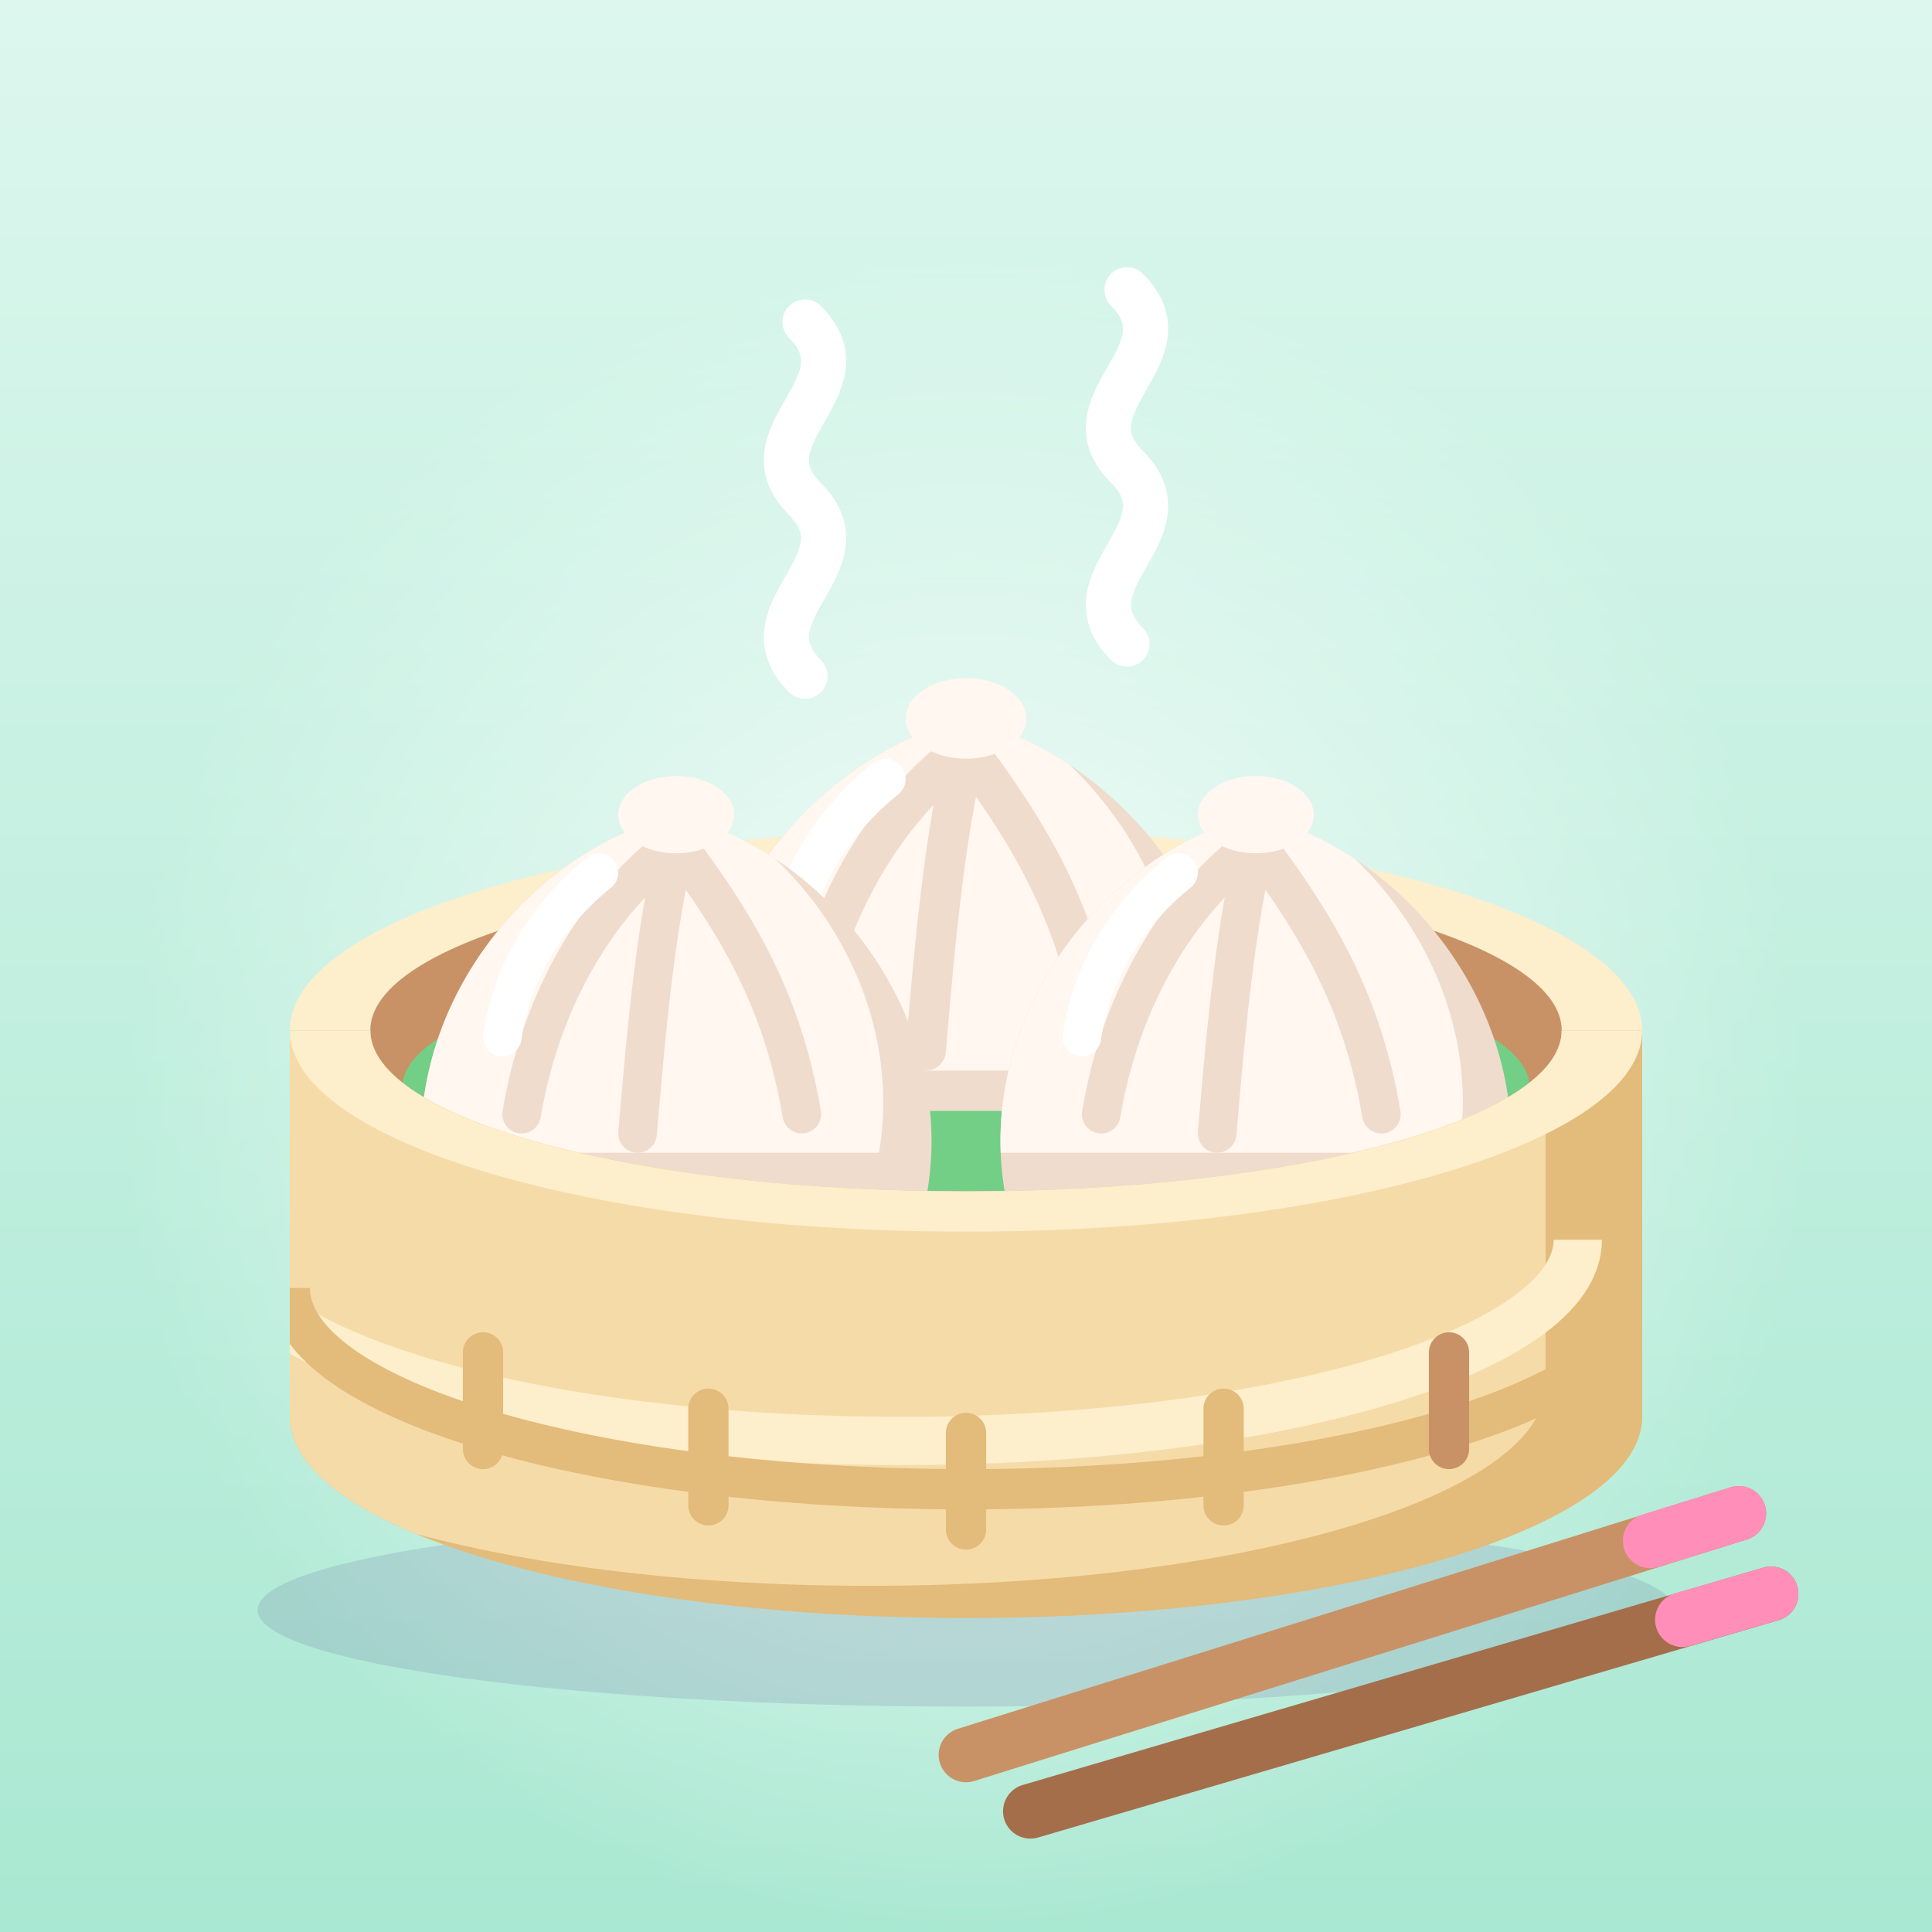
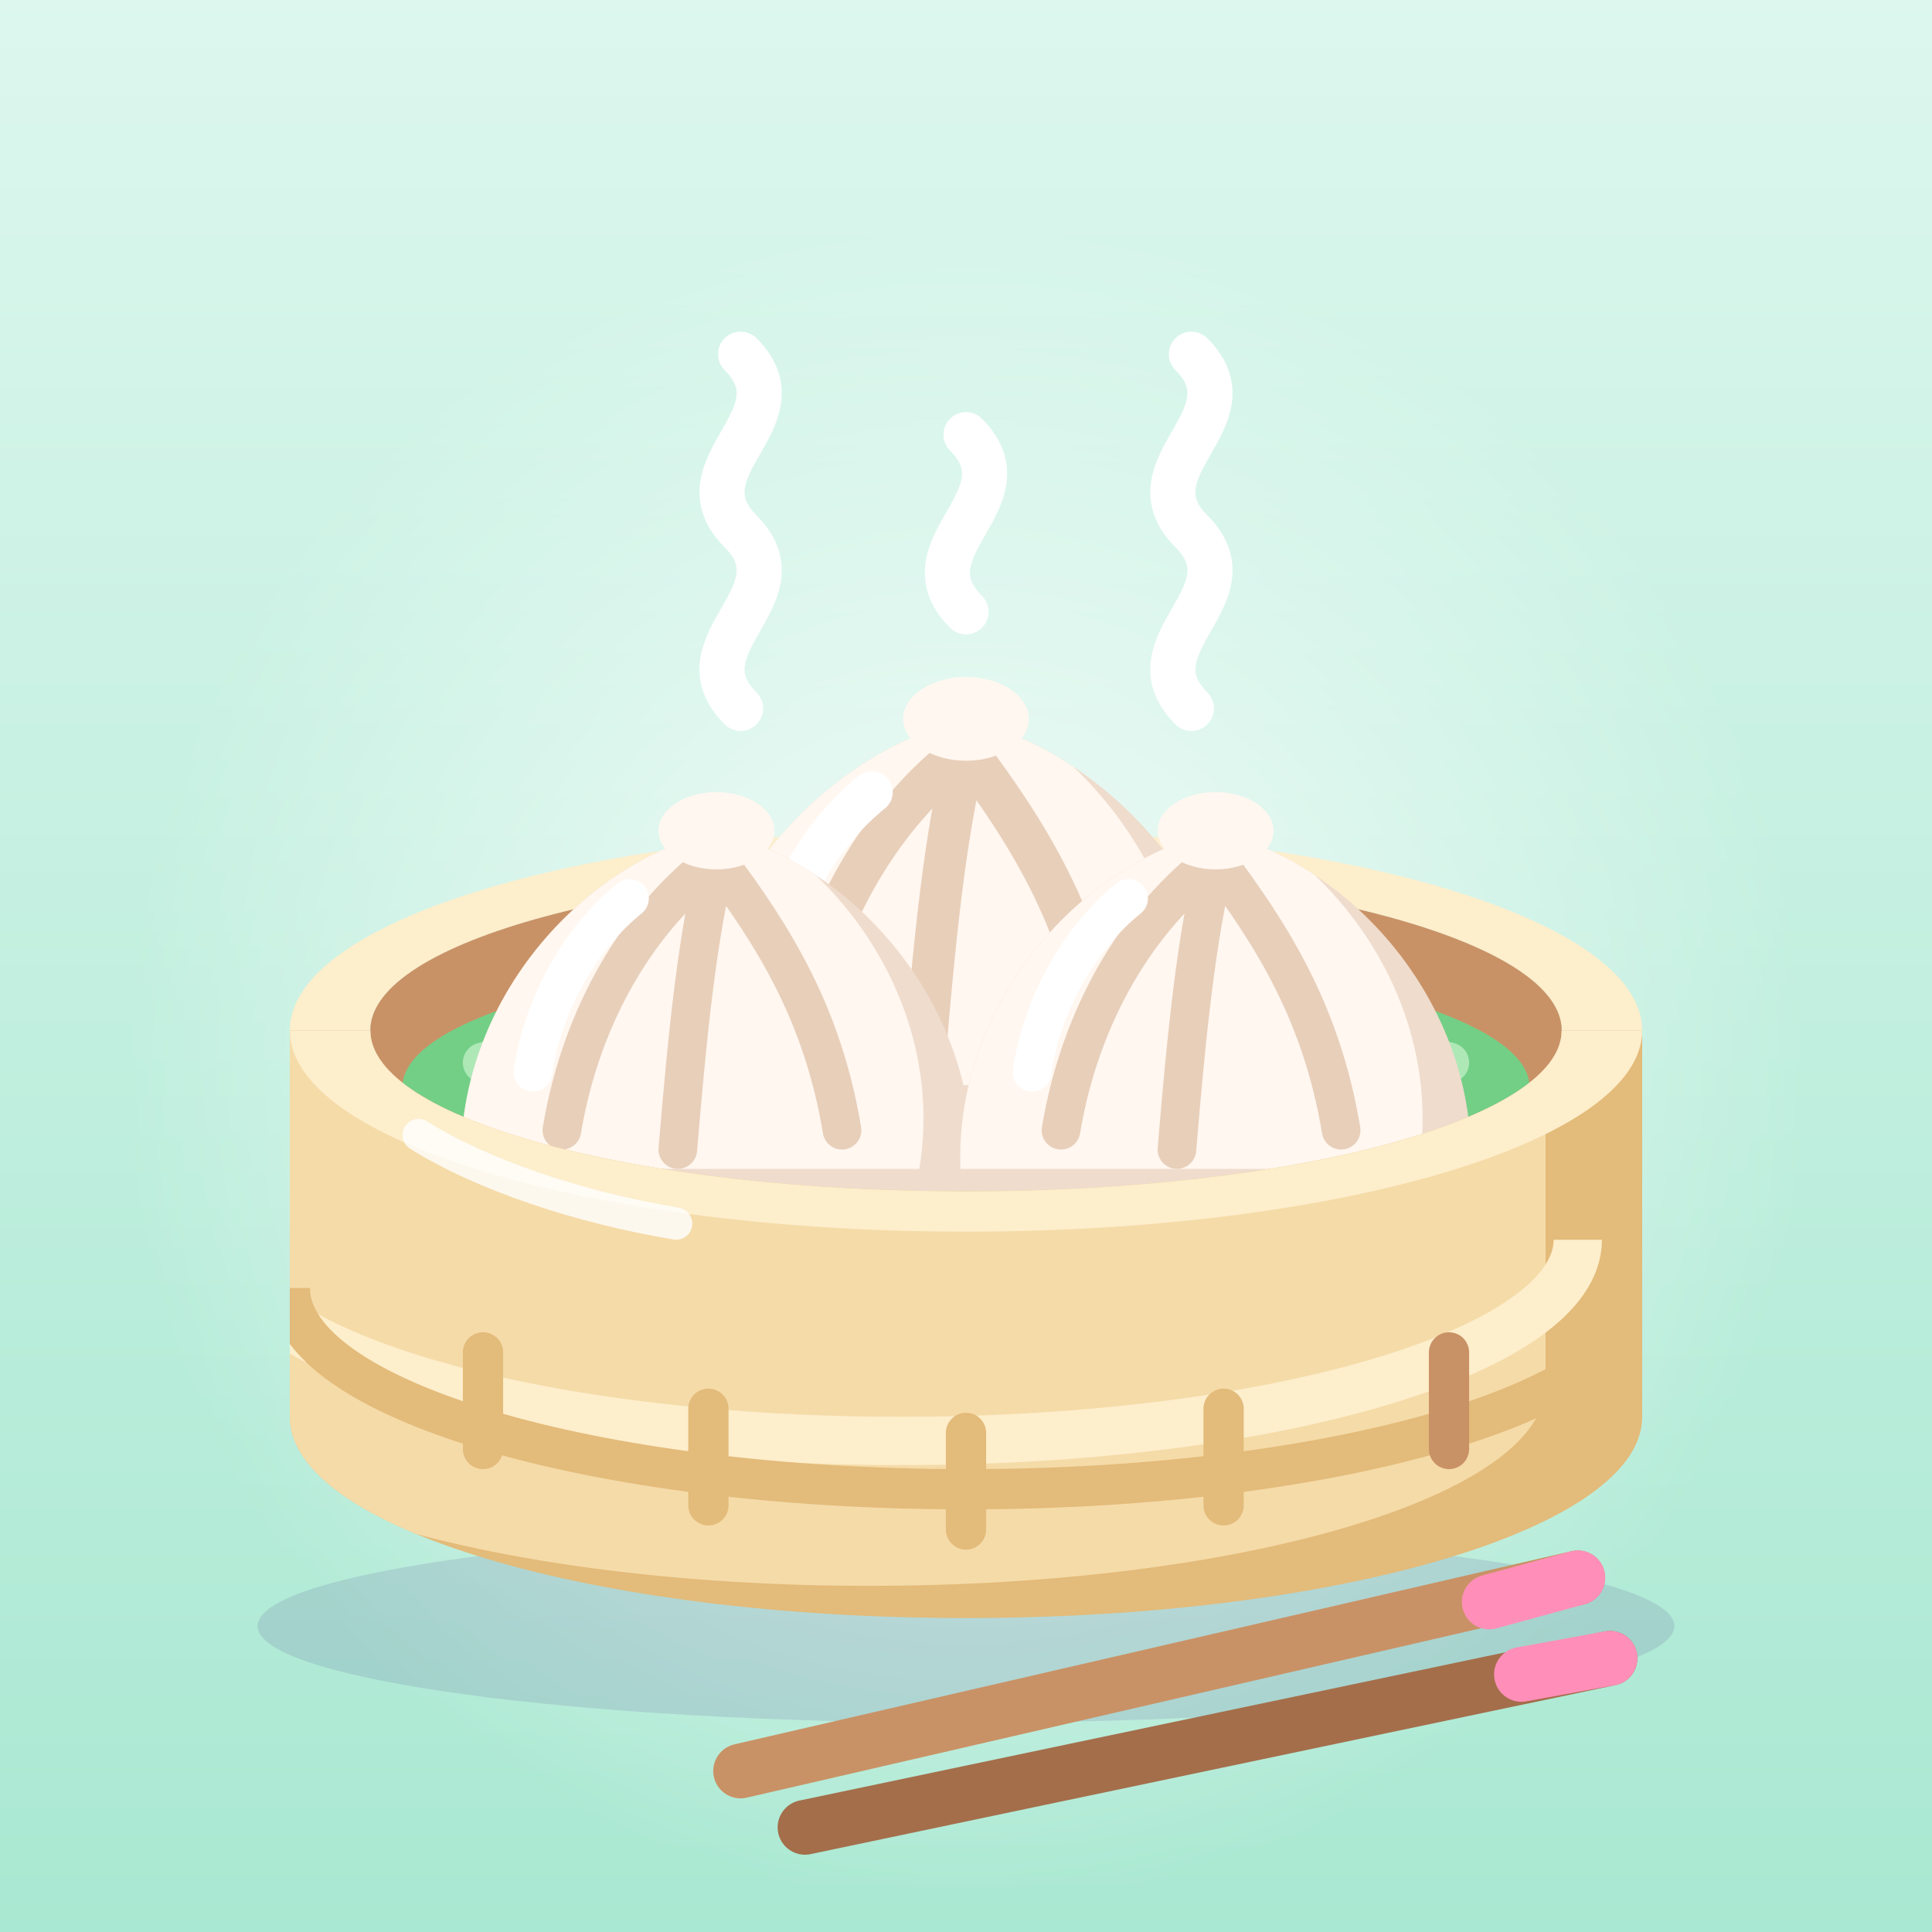
<svg xmlns="http://www.w3.org/2000/svg" viewBox="0 0 120 120">
  <defs>
    <linearGradient id="bg" x1="0" y1="0" x2="0" y2="1">
      <stop offset="0" stop-color="#ddf7ee" />
      <stop offset="1" stop-color="#a9e8d2" />
    </linearGradient>
    <radialGradient id="glow" cx="0.5" cy="0.5" r="0.5">
      <stop offset="0" stop-color="#fff" stop-opacity="0.8" />
      <stop offset="1" stop-color="#fff" stop-opacity="0" />
    </radialGradient>
    <path id="sideP" d="M18 64V88A42 12.5 0 0 0 102 88V64H97A37 10 0 0 1 23 64Z" />
    <clipPath id="side">
      <use href="#sideP" />
    </clipPath>
    <clipPath id="inside">
      <ellipse cx="60" cy="64" rx="37" ry="10" />
    </clipPath>
    <path id="dP" d="M-13 0C-14.5-9-8-17.5 0-19.5C8-17.5 14.5-9 13 0Z" />
    <clipPath id="dC">
      <use href="#dP" />
    </clipPath>
    <g id="dump">
      <g clip-path="url(#dC)">
        <use href="#dP" fill="#efdccd" />
        <use href="#dP" fill="#fff7f0" transform="translate(-2.5 -2)" />
      </g>
-       <path d="M0-18C-4-15-7-10-8-4M0-18C-1-14-1.5-9-2-3M0-18C3-14 5.5-10 6.5-4" fill="none" stroke="#efdccd" stroke-width="2" stroke-linecap="round" />
-       <path d="M-9-8C-8.5-11.5-6.5-14.5-4-16.5" fill="none" stroke="#fff" stroke-width="2" stroke-linecap="round" />
+       <path d="M0-18C-4-15-7-10-8-4M0-18C-1-14-1.5-9-2-3M0-18C3-14 5.5-10 6.5-4" fill="none" stroke="#e8cfba" stroke-width="2" stroke-linecap="round" />
+       <path d="M-9.5-7C-9-10.5-7-14-4.5-16" fill="none" stroke="#fff" stroke-width="2" stroke-linecap="round" />
      <ellipse cx="0" cy="-19.5" rx="3" ry="2" fill="#fff7f0" />
    </g>
  </defs>
  <rect width="120" height="120" fill="url(#bg)" />
-   <circle cx="60" cy="68" r="52" fill="url(#glow)" />
-   <ellipse cx="60" cy="100" rx="44" ry="6" fill="#4b3a8c" opacity="0.14" />
+   <circle cx="60" cy="66" r="52" fill="url(#glow)" />
+   <ellipse cx="60" cy="101" rx="44" ry="6" fill="#4b3a8c" opacity="0.14" />
  <path d="M18 64A42 12.5 0 0 1 102 64H97A37 10 0 0 0 23 64Z" fill="#fdeecc" />
  <g clip-path="url(#inside)">
    <rect x="20" y="52" width="80" height="24" fill="#c99266" />
    <ellipse cx="60" cy="67.5" rx="35" ry="8.5" fill="#73cf86" />
    <path d="M30 66C44 62 76 62 90 66" fill="none" stroke="#aee8b7" stroke-width="2.5" stroke-linecap="round" />
  </g>
-   <use href="#dump" transform="translate(60 69) scale(1.25)" />
-   <use href="#dump" transform="translate(42 74) scale(1.2)" />
-   <use href="#dump" transform="translate(78 74) scale(1.2)" />
+   <use href="#dump" transform="translate(60 70) scale(1.3)" />
+   <use href="#dump" transform="translate(44.5 75) scale(1.2)" />
+   <use href="#dump" transform="translate(75.5 75) scale(1.2)" />
  <g clip-path="url(#side)">
    <rect x="16" y="50" width="88" height="52" fill="#e3bb7a" />
    <use href="#sideP" fill="#f5dba8" transform="translate(-6 -2)" />
    <path d="M14 77A42 12.5 0 0 0 98 77" fill="none" stroke="#fdeecc" stroke-width="3" />
+     <path d="M18 80A42 12.5 0 0 0 102 80" fill="none" stroke="#e3bb7a" stroke-width="2.5" />
    <path d="M18 92A42 12.5 0 0 0 102 92" fill="none" stroke="#e3bb7a" stroke-width="3" />
-     <path d="M18 80A42 12.5 0 0 0 102 80" fill="none" stroke="#e3bb7a" stroke-width="2.5" />
    <g stroke="#e3bb7a" stroke-width="2.5" stroke-linecap="round">
      <path d="M30 84v6M44 87.5v6M60 89v6M76 87.5v6" />
    </g>
    <path d="M90 84v6" stroke="#c99266" stroke-width="2.5" stroke-linecap="round" />
  </g>
  <path d="M18 64A42 12.5 0 0 0 102 64H97A37 10 0 0 1 23 64Z" fill="#fdeecc" />
-   <path d="M60 109L108 94" stroke="#c99266" stroke-width="3.4" stroke-linecap="round" />
-   <path d="M64 112.5L110 99" stroke="#a46e4b" stroke-width="3.4" stroke-linecap="round" />
-   <path d="M108 94L102.5 95.7M110 99L104.5 100.6" stroke="#ff8fb8" stroke-width="3.4" stroke-linecap="round" />
-   <path d="M50 42c-4-4 4-7 0-11s4-7 0-11M70 40c-4-4 4-7 0-11s4-7 0-11" fill="none" stroke="#fff" stroke-width="2.8" stroke-linecap="round" />
+   <path d="M26 70.5C30 73 36 75 42 76" fill="none" stroke="#fff" stroke-width="2" stroke-linecap="round" opacity="0.8" />
+   <path d="M46 110L98 98" stroke="#c99266" stroke-width="3.4" stroke-linecap="round" />
+   <path d="M50 113.5L100 103" stroke="#a46e4b" stroke-width="3.4" stroke-linecap="round" />
+   <path d="M98 98L92.5 99.5M100 103L94.5 104" stroke="#ff8fb8" stroke-width="3.4" stroke-linecap="round" />
+   <path d="M46 44c-4-4 4-7 0-11s4-7 0-11M60 38c-4-4 4-7 0-11M74 44c-4-4 4-7 0-11s4-7 0-11" fill="none" stroke="#fff" stroke-width="2.8" stroke-linecap="round" />
</svg>
